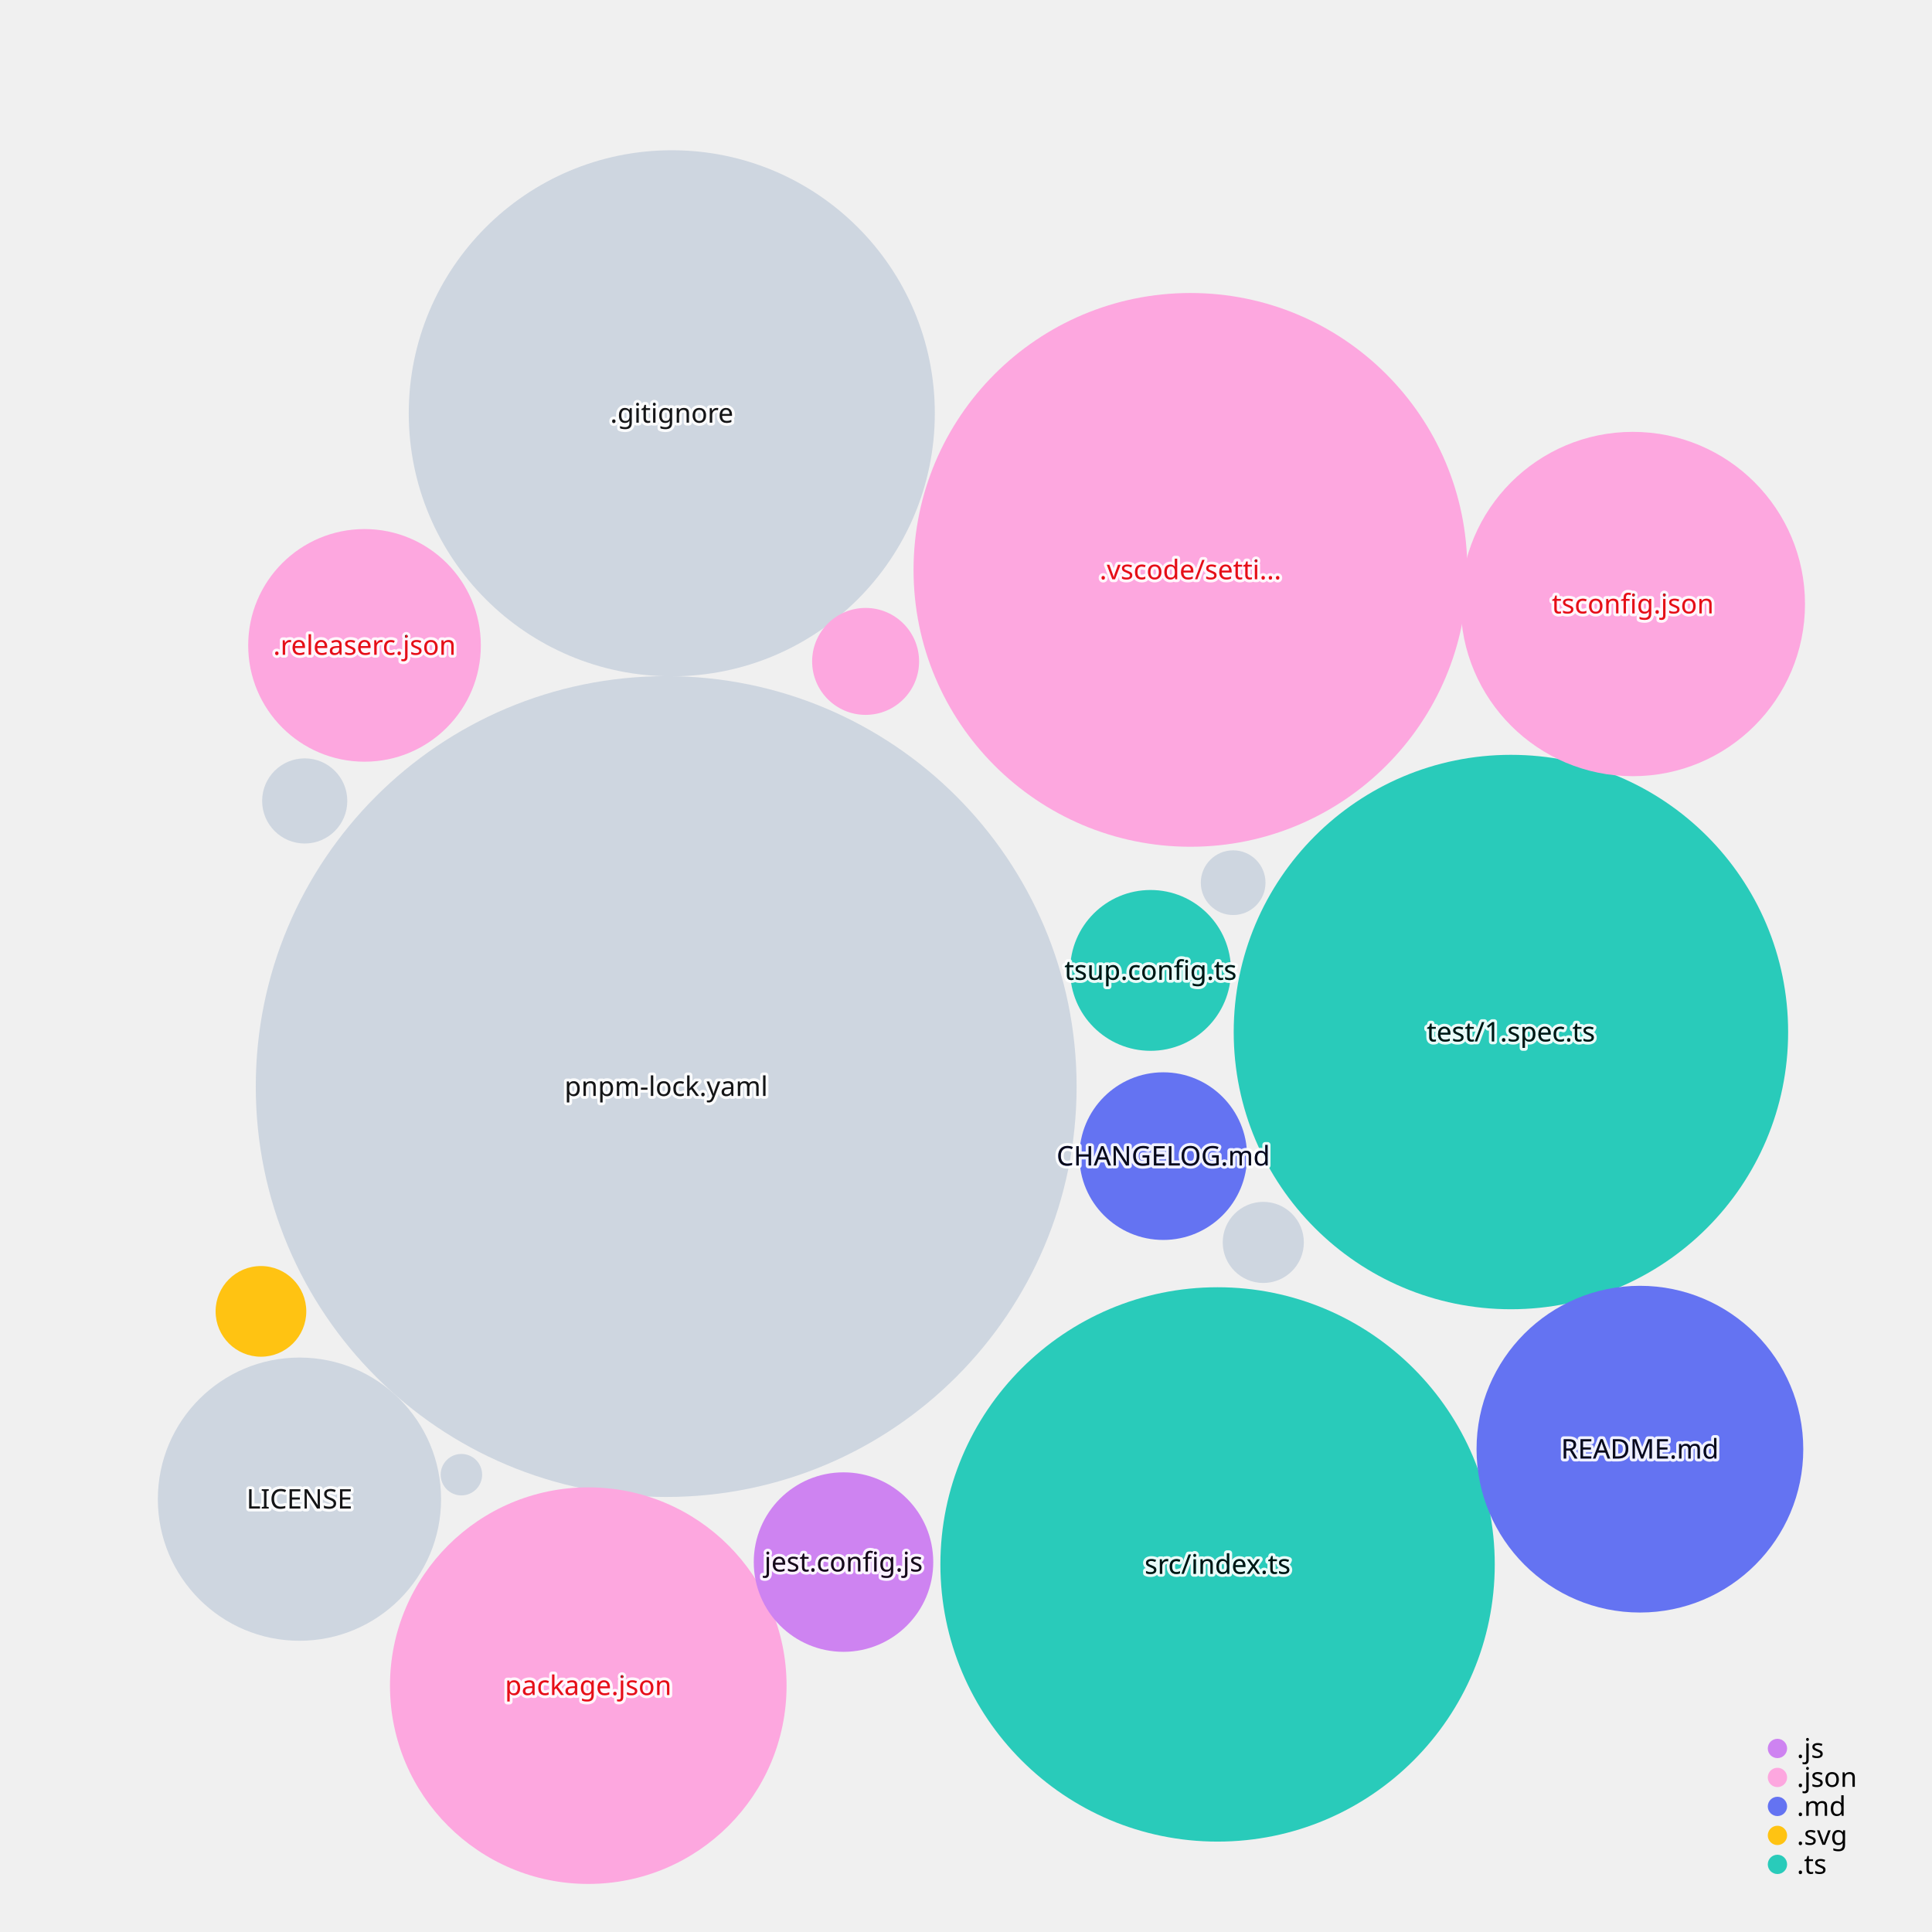
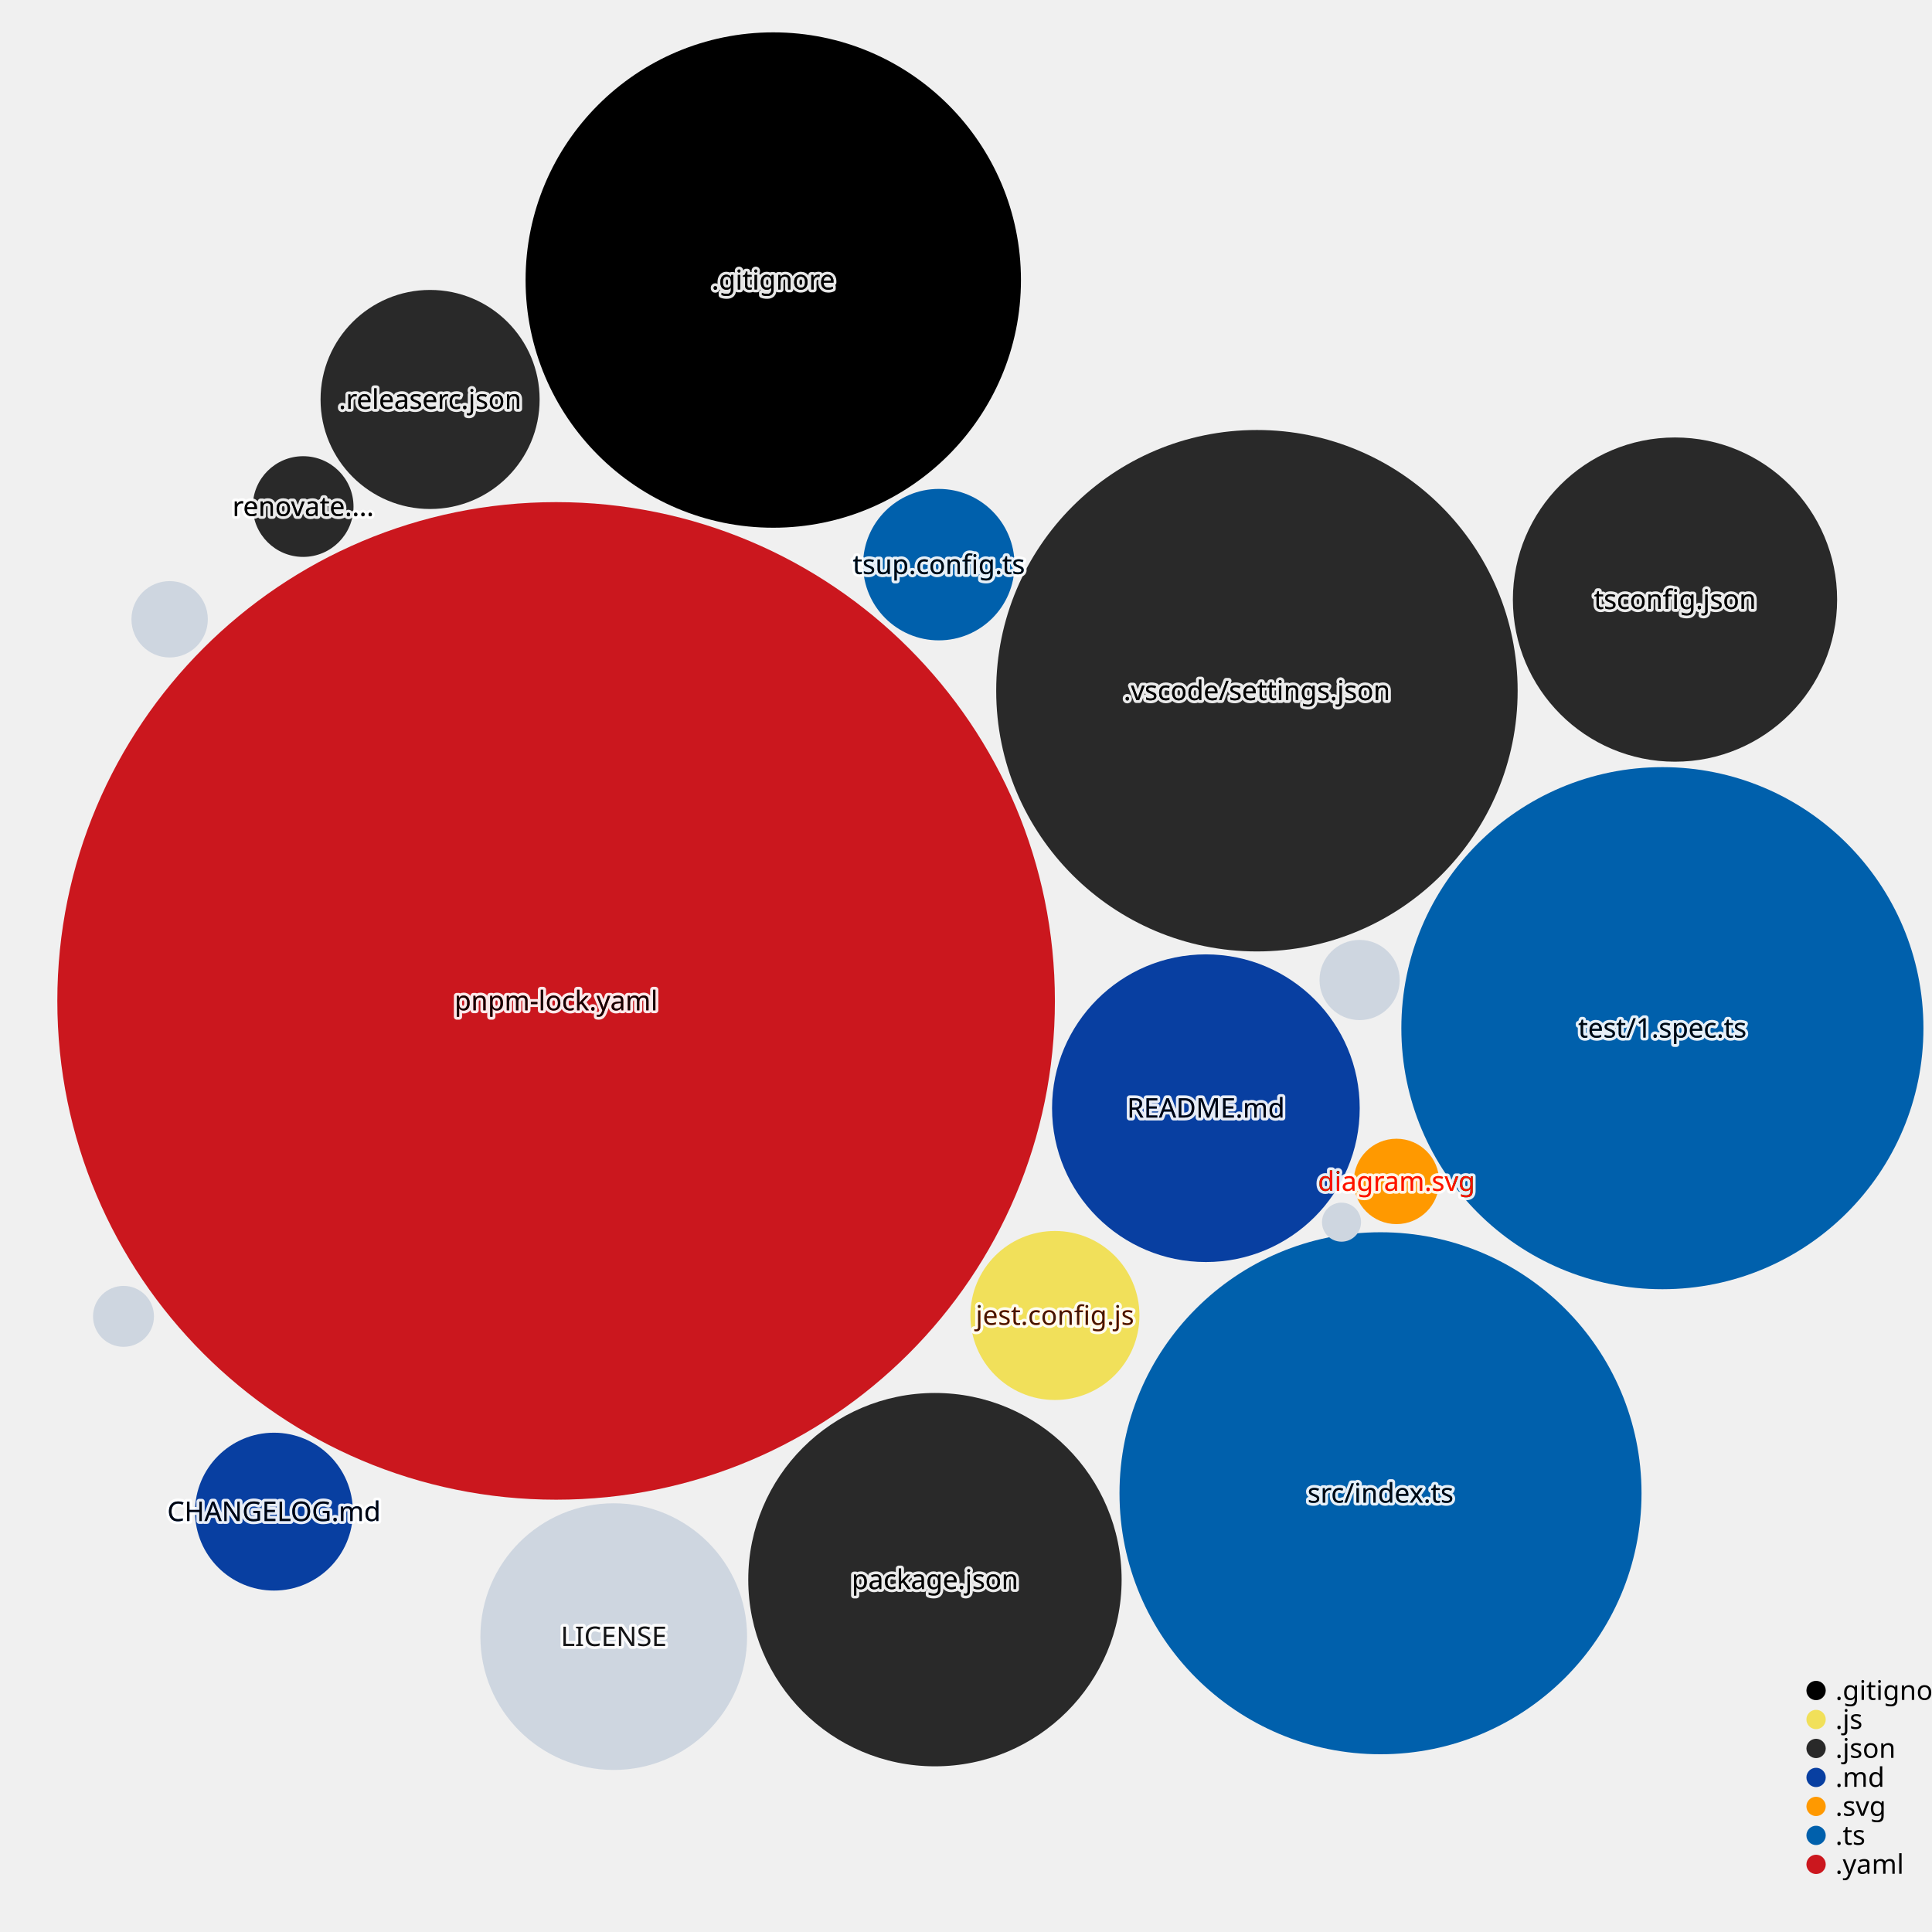
<svg xmlns="http://www.w3.org/2000/svg" width="1000" height="1000" style="background:white;font-family:sans-serif;overflow:visible">
  <defs>
    <filter id="glow" x="-50%" y="-50%" width="200%" height="200%">
      <feGaussianBlur stdDeviation="4" result="coloredBlur" />
      <feMerge>
        <feMergeNode in="coloredBlur" />
        <feMergeNode in="SourceGraphic" />
      </feMerge>
    </filter>
  </defs>
-   <g style="fill:#CED6E0;transition:transform 0s ease-out, fill 0.1s ease-out" transform="translate(344.818, 562.399)">
-     <circle style="transition:all 0.5s ease-out" r="212.429" stroke-width="0" stroke="#374151" />
+   <g style="fill:#cb171e;transition:transform 0s ease-out, fill 0.1s ease-out" transform="translate(287.8431, 518.0677)">
+     <circle style="transition:all 0.5s ease-out" r="258.171" stroke-width="0" stroke="#374151" />
  </g>
-   <g style="fill:#29CBBA;transition:transform 0s ease-out, fill 0.1s ease-out" transform="translate(782.0505, 534.1814)">
-     <circle style="transition:all 0.5s ease-out" r="143.484" stroke-width="0" stroke="#374151" />
+   <g style="fill:#0060ac;transition:transform 0s ease-out, fill 0.1s ease-out" transform="translate(860.4522, 532.1855)">
+     <circle style="transition:all 0.5s ease-out" r="135.114" stroke-width="0" stroke="#374151" />
  </g>
-   <g style="fill:#29CBBA;transition:transform 0s ease-out, fill 0.1s ease-out" transform="translate(630.2146, 809.7444)">
-     <circle style="transition:all 0.5s ease-out" r="143.467" stroke-width="0" stroke="#374151" />
+   <g style="fill:#0060ac;transition:transform 0s ease-out, fill 0.1s ease-out" transform="translate(714.5504, 772.9063)">
+     <circle style="transition:all 0.5s ease-out" r="135.097" stroke-width="0" stroke="#374151" />
  </g>
-   <g style="fill:#FDA7DF;transition:transform 0s ease-out, fill 0.1s ease-out" transform="translate(616.1615, 294.968)">
-     <circle style="transition:all 0.5s ease-out" r="143.31" stroke-width="0" stroke="#374151" />
+   <g style="fill:#292929;transition:transform 0s ease-out, fill 0.1s ease-out" transform="translate(650.5806, 357.5149)">
+     <circle style="transition:all 0.5s ease-out" r="134.949" stroke-width="0" stroke="#374151" />
  </g>
-   <g style="fill:#CED6E0;transition:transform 0s ease-out, fill 0.1s ease-out" transform="translate(347.7163, 213.9146)">
-     <circle style="transition:all 0.5s ease-out" r="136.143" stroke-width="0" stroke="#374151" />
+   <g style="fill:#000000;transition:transform 0s ease-out, fill 0.1s ease-out" transform="translate(400.2424, 144.949)">
+     <circle style="transition:all 0.5s ease-out" r="128.201" stroke-width="0" stroke="#374151" />
  </g>
-   <g style="fill:#FDA7DF;transition:transform 0s ease-out, fill 0.1s ease-out" transform="translate(304.4888, 872.488)">
-     <circle style="transition:all 0.5s ease-out" r="102.636" stroke-width="0" stroke="#374151" />
+   <g style="fill:#292929;transition:transform 0s ease-out, fill 0.1s ease-out" transform="translate(483.9258, 817.6242)">
+     <circle style="transition:all 0.5s ease-out" r="96.626" stroke-width="0" stroke="#374151" />
  </g>
-   <g style="fill:#FDA7DF;transition:transform 0s ease-out, fill 0.1s ease-out" transform="translate(845.1509, 312.642)">
-     <circle style="transition:all 0.5s ease-out" r="89.111" stroke-width="0" stroke="#374151" />
+   <g style="fill:#292929;transition:transform 0s ease-out, fill 0.1s ease-out" transform="translate(866.9773, 310.3443)">
+     <circle style="transition:all 0.5s ease-out" r="83.912" stroke-width="0" stroke="#374151" />
  </g>
-   <g style="fill:#6473F2;transition:transform 0s ease-out, fill 0.1s ease-out" transform="translate(848.8147, 750.0879)">
-     <circle style="transition:all 0.5s ease-out" r="84.556" stroke-width="0" stroke="#374151" />
+   <g style="fill:#083fa1;transition:transform 0s ease-out, fill 0.1s ease-out" transform="translate(624.1634, 573.6047)">
+     <circle style="transition:all 0.5s ease-out" r="79.623" stroke-width="0" stroke="#374151" />
  </g>
-   <g style="fill:#CED6E0;transition:transform 0s ease-out, fill 0.1s ease-out" transform="translate(154.999, 775.9668)">
-     <circle style="transition:all 0.5s ease-out" r="73.296" stroke-width="0" stroke="#374151" />
+   <g style="fill:#CED6E0;transition:transform 0s ease-out, fill 0.1s ease-out" transform="translate(317.6746, 847.1078)">
+     <circle style="transition:all 0.5s ease-out" r="69.02" stroke-width="0" stroke="#374151" />
  </g>
-   <g style="fill:#FDA7DF;transition:transform 0s ease-out, fill 0.1s ease-out" transform="translate(188.6741, 334.05)">
-     <circle style="transition:all 0.5s ease-out" r="60.207" stroke-width="0" stroke="#374151" />
+   <g style="fill:#292929;transition:transform 0s ease-out, fill 0.1s ease-out" transform="translate(222.6131, 206.7644)">
+     <circle style="transition:all 0.5s ease-out" r="56.695" stroke-width="0" stroke="#374151" />
  </g>
-   <g style="fill:#CE83F1;transition:transform 0s ease-out, fill 0.1s ease-out" transform="translate(436.5986, 808.5305)">
-     <circle style="transition:all 0.5s ease-out" r="46.453" stroke-width="0" stroke="#374151" />
+   <g style="fill:#f1e05a;transition:transform 0s ease-out, fill 0.1s ease-out" transform="translate(546.0312, 680.8942)">
+     <circle style="transition:all 0.5s ease-out" r="43.743" stroke-width="0" stroke="#374151" />
  </g>
-   <g style="fill:#6473F2;transition:transform 0s ease-out, fill 0.1s ease-out" transform="translate(602.1005, 598.4093)">
-     <circle style="transition:all 0.5s ease-out" r="43.388" stroke-width="0" stroke="#374151" />
+   <g style="fill:#083fa1;transition:transform 0s ease-out, fill 0.1s ease-out" transform="translate(141.8036, 782.4212)">
+     <circle style="transition:all 0.5s ease-out" r="40.857" stroke-width="0" stroke="#374151" />
  </g>
-   <g style="fill:#29CBBA;transition:transform 0s ease-out, fill 0.1s ease-out" transform="translate(595.5278, 502.2821)">
-     <circle style="transition:all 0.5s ease-out" r="41.621" stroke-width="0" stroke="#374151" />
+   <g style="fill:#0060ac;transition:transform 0s ease-out, fill 0.1s ease-out" transform="translate(485.9276, 292.2556)">
+     <circle style="transition:all 0.5s ease-out" r="39.193" stroke-width="0" stroke="#374151" />
  </g>
-   <g style="fill:#FDA7DF;transition:transform 0s ease-out, fill 0.1s ease-out" transform="translate(448.0419, 342.3404)">
-     <circle style="transition:all 0.5s ease-out" r="27.677" stroke-width="0" stroke="#374151" />
+   <g style="fill:#292929;transition:transform 0s ease-out, fill 0.1s ease-out" transform="translate(156.914, 262.1926)">
+     <circle style="transition:all 0.5s ease-out" r="26.063" stroke-width="0" stroke="#374151" />
  </g>
-   <g style="fill:#FFC312;transition:transform 0s ease-out, fill 0.1s ease-out" transform="translate(135.0632, 678.7682)">
-     <circle style="transition:all 0.5s ease-out" r="23.468" stroke-width="0" stroke="#374151" />
+   <g style="fill:#ff9900;transition:transform 0s ease-out, fill 0.1s ease-out" transform="translate(722.8071, 611.5047)">
+     <circle style="transition:all 0.5s ease-out" r="22.099" stroke-width="0" stroke="#374151" />
  </g>
-   <g style="fill:#CED6E0;transition:transform 0s ease-out, fill 0.1s ease-out" transform="translate(157.7217, 414.5632)">
-     <circle style="transition:all 0.5s ease-out" r="22.038" stroke-width="0" stroke="#374151" />
+   <g style="fill:#CED6E0;transition:transform 0s ease-out, fill 0.1s ease-out" transform="translate(703.7355, 507.2507)">
+     <circle style="transition:all 0.5s ease-out" r="20.752" stroke-width="0" stroke="#374151" />
  </g>
-   <g style="fill:#CED6E0;transition:transform 0s ease-out, fill 0.1s ease-out" transform="translate(653.8757, 643.0744)">
-     <circle style="transition:all 0.5s ease-out" r="20.99" stroke-width="0" stroke="#374151" />
+   <g style="fill:#CED6E0;transition:transform 0s ease-out, fill 0.1s ease-out" transform="translate(87.80391, 320.54)">
+     <circle style="transition:all 0.5s ease-out" r="19.766" stroke-width="0" stroke="#374151" />
  </g>
-   <g style="fill:#CED6E0;transition:transform 0s ease-out, fill 0.1s ease-out" transform="translate(638.2805, 456.8761)">
-     <circle style="transition:all 0.5s ease-out" r="16.745" stroke-width="0" stroke="#374151" />
+   <g style="fill:#CED6E0;transition:transform 0s ease-out, fill 0.1s ease-out" transform="translate(63.92733, 681.3483)">
+     <circle style="transition:all 0.5s ease-out" r="15.768" stroke-width="0" stroke="#374151" />
  </g>
-   <g style="fill:#CED6E0;transition:transform 0s ease-out, fill 0.1s ease-out" transform="translate(238.8226, 763.2925)">
-     <circle style="transition:all 0.5s ease-out" r="10.731" stroke-width="0" stroke="#374151" />
+   <g style="fill:#CED6E0;transition:transform 0s ease-out, fill 0.1s ease-out" transform="translate(694.3668, 632.5898)">
+     <circle style="transition:all 0.5s ease-out" r="10.105" stroke-width="0" stroke="#374151" />
  </g>
-   <g style="fill:#CED6E0;transition:transform 0s ease-out, fill 0.1s ease-out" transform="translate(344.818, 562.399)">
+   <g style="fill:#cb171e;transition:transform 0s ease-out" transform="translate(287.8431, 518.0677)">
    <text style="pointer-events:none;opacity:0.9;font-size:14px;font-weight:500;transition:all 0.5s ease-out" fill="#4B5563" text-anchor="middle" dominant-baseline="middle" stroke="white" stroke-width="3" stroke-linejoin="round">pnpm-lock.yaml</text>
    <text style="pointer-events:none;opacity:1;font-size:14px;font-weight:500;transition:all 0.5s ease-out" text-anchor="middle" dominant-baseline="middle">pnpm-lock.yaml</text>
    <text style="pointer-events:none;opacity:0.9;font-size:14px;font-weight:500;mix-blend-mode:color-burn;transition:all 0.5s ease-out" fill="#110101" text-anchor="middle" dominant-baseline="middle">pnpm-lock.yaml</text>
  </g>
-   <g style="fill:#29CBBA;transition:transform 0s ease-out, fill 0.1s ease-out" transform="translate(782.0505, 534.1814)">
+   <g style="fill:#0060ac;transition:transform 0s ease-out" transform="translate(860.4522, 532.1855)">
    <text style="pointer-events:none;opacity:0.9;font-size:14px;font-weight:500;transition:all 0.5s ease-out" fill="#4B5563" text-anchor="middle" dominant-baseline="middle" stroke="white" stroke-width="3" stroke-linejoin="round">test/1.spec.ts</text>
    <text style="pointer-events:none;opacity:1;font-size:14px;font-weight:500;transition:all 0.5s ease-out" text-anchor="middle" dominant-baseline="middle">test/1.spec.ts</text>
    <text style="pointer-events:none;opacity:0.9;font-size:14px;font-weight:500;mix-blend-mode:color-burn;transition:all 0.5s ease-out" fill="#110101" text-anchor="middle" dominant-baseline="middle">test/1.spec.ts</text>
  </g>
-   <g style="fill:#29CBBA;transition:transform 0s ease-out, fill 0.1s ease-out" transform="translate(630.2146, 809.7444)">
+   <g style="fill:#0060ac;transition:transform 0s ease-out" transform="translate(714.5504, 772.9063)">
    <text style="pointer-events:none;opacity:0.9;font-size:14px;font-weight:500;transition:all 0.5s ease-out" fill="#4B5563" text-anchor="middle" dominant-baseline="middle" stroke="white" stroke-width="3" stroke-linejoin="round">src/index.ts</text>
    <text style="pointer-events:none;opacity:1;font-size:14px;font-weight:500;transition:all 0.5s ease-out" text-anchor="middle" dominant-baseline="middle">src/index.ts</text>
    <text style="pointer-events:none;opacity:0.9;font-size:14px;font-weight:500;mix-blend-mode:color-burn;transition:all 0.5s ease-out" fill="#110101" text-anchor="middle" dominant-baseline="middle">src/index.ts</text>
  </g>
-   <g style="fill:#FDA7DF;transition:transform 0s ease-out, fill 0.1s ease-out" transform="translate(616.1615, 294.968)">
-     <text style="pointer-events:none;opacity:0.9;font-size:14px;font-weight:500;transition:all 0.5s ease-out" fill="#4B5563" text-anchor="middle" dominant-baseline="middle" stroke="white" stroke-width="3" stroke-linejoin="round">.vscode/setti...</text>
-     <text style="pointer-events:none;opacity:1;font-size:14px;font-weight:500;transition:all 0.5s ease-out" text-anchor="middle" dominant-baseline="middle">.vscode/setti...</text>
-     <text style="pointer-events:none;opacity:0.9;font-size:14px;font-weight:500;mix-blend-mode:color-burn;transition:all 0.5s ease-out" fill="#110101" text-anchor="middle" dominant-baseline="middle">.vscode/setti...</text>
+   <g style="fill:#292929;transition:transform 0s ease-out" transform="translate(650.5806, 357.5149)">
+     <text style="pointer-events:none;opacity:0.9;font-size:14px;font-weight:500;transition:all 0.5s ease-out" fill="#4B5563" text-anchor="middle" dominant-baseline="middle" stroke="white" stroke-width="3" stroke-linejoin="round">.vscode/settings.json</text>
+     <text style="pointer-events:none;opacity:1;font-size:14px;font-weight:500;transition:all 0.5s ease-out" text-anchor="middle" dominant-baseline="middle">.vscode/settings.json</text>
+     <text style="pointer-events:none;opacity:0.9;font-size:14px;font-weight:500;mix-blend-mode:color-burn;transition:all 0.5s ease-out" fill="#110101" text-anchor="middle" dominant-baseline="middle">.vscode/settings.json</text>
  </g>
-   <g style="fill:#CED6E0;transition:transform 0s ease-out, fill 0.1s ease-out" transform="translate(347.7163, 213.9146)">
+   <g style="fill:#000000;transition:transform 0s ease-out" transform="translate(400.2424, 144.949)">
    <text style="pointer-events:none;opacity:0.9;font-size:14px;font-weight:500;transition:all 0.5s ease-out" fill="#4B5563" text-anchor="middle" dominant-baseline="middle" stroke="white" stroke-width="3" stroke-linejoin="round">.gitignore</text>
    <text style="pointer-events:none;opacity:1;font-size:14px;font-weight:500;transition:all 0.5s ease-out" text-anchor="middle" dominant-baseline="middle">.gitignore</text>
    <text style="pointer-events:none;opacity:0.9;font-size:14px;font-weight:500;mix-blend-mode:color-burn;transition:all 0.5s ease-out" fill="#110101" text-anchor="middle" dominant-baseline="middle">.gitignore</text>
  </g>
-   <g style="fill:#FDA7DF;transition:transform 0s ease-out, fill 0.1s ease-out" transform="translate(304.4888, 872.488)">
+   <g style="fill:#292929;transition:transform 0s ease-out" transform="translate(483.9258, 817.6242)">
    <text style="pointer-events:none;opacity:0.9;font-size:14px;font-weight:500;transition:all 0.5s ease-out" fill="#4B5563" text-anchor="middle" dominant-baseline="middle" stroke="white" stroke-width="3" stroke-linejoin="round">package.json</text>
    <text style="pointer-events:none;opacity:1;font-size:14px;font-weight:500;transition:all 0.5s ease-out" text-anchor="middle" dominant-baseline="middle">package.json</text>
    <text style="pointer-events:none;opacity:0.9;font-size:14px;font-weight:500;mix-blend-mode:color-burn;transition:all 0.5s ease-out" fill="#110101" text-anchor="middle" dominant-baseline="middle">package.json</text>
  </g>
-   <g style="fill:#FDA7DF;transition:transform 0s ease-out, fill 0.1s ease-out" transform="translate(845.1509, 312.642)">
+   <g style="fill:#292929;transition:transform 0s ease-out" transform="translate(866.9773, 310.3443)">
    <text style="pointer-events:none;opacity:0.9;font-size:14px;font-weight:500;transition:all 0.5s ease-out" fill="#4B5563" text-anchor="middle" dominant-baseline="middle" stroke="white" stroke-width="3" stroke-linejoin="round">tsconfig.json</text>
    <text style="pointer-events:none;opacity:1;font-size:14px;font-weight:500;transition:all 0.5s ease-out" text-anchor="middle" dominant-baseline="middle">tsconfig.json</text>
    <text style="pointer-events:none;opacity:0.9;font-size:14px;font-weight:500;mix-blend-mode:color-burn;transition:all 0.5s ease-out" fill="#110101" text-anchor="middle" dominant-baseline="middle">tsconfig.json</text>
  </g>
-   <g style="fill:#6473F2;transition:transform 0s ease-out, fill 0.1s ease-out" transform="translate(848.8147, 750.0879)">
+   <g style="fill:#083fa1;transition:transform 0s ease-out" transform="translate(624.1634, 573.6047)">
    <text style="pointer-events:none;opacity:0.9;font-size:14px;font-weight:500;transition:all 0.5s ease-out" fill="#4B5563" text-anchor="middle" dominant-baseline="middle" stroke="white" stroke-width="3" stroke-linejoin="round">README.md</text>
    <text style="pointer-events:none;opacity:1;font-size:14px;font-weight:500;transition:all 0.5s ease-out" text-anchor="middle" dominant-baseline="middle">README.md</text>
    <text style="pointer-events:none;opacity:0.9;font-size:14px;font-weight:500;mix-blend-mode:color-burn;transition:all 0.5s ease-out" fill="#110101" text-anchor="middle" dominant-baseline="middle">README.md</text>
  </g>
-   <g style="fill:#CED6E0;transition:transform 0s ease-out, fill 0.1s ease-out" transform="translate(154.999, 775.9668)">
+   <g style="fill:#CED6E0;transition:transform 0s ease-out" transform="translate(317.6746, 847.1078)">
    <text style="pointer-events:none;opacity:0.9;font-size:14px;font-weight:500;transition:all 0.5s ease-out" fill="#4B5563" text-anchor="middle" dominant-baseline="middle" stroke="white" stroke-width="3" stroke-linejoin="round">LICENSE</text>
    <text style="pointer-events:none;opacity:1;font-size:14px;font-weight:500;transition:all 0.5s ease-out" text-anchor="middle" dominant-baseline="middle">LICENSE</text>
    <text style="pointer-events:none;opacity:0.9;font-size:14px;font-weight:500;mix-blend-mode:color-burn;transition:all 0.5s ease-out" fill="#110101" text-anchor="middle" dominant-baseline="middle">LICENSE</text>
  </g>
-   <g style="fill:#FDA7DF;transition:transform 0s ease-out, fill 0.1s ease-out" transform="translate(188.6741, 334.05)">
+   <g style="fill:#292929;transition:transform 0s ease-out" transform="translate(222.6131, 206.7644)">
    <text style="pointer-events:none;opacity:0.9;font-size:14px;font-weight:500;transition:all 0.5s ease-out" fill="#4B5563" text-anchor="middle" dominant-baseline="middle" stroke="white" stroke-width="3" stroke-linejoin="round">.releaserc.json</text>
    <text style="pointer-events:none;opacity:1;font-size:14px;font-weight:500;transition:all 0.5s ease-out" text-anchor="middle" dominant-baseline="middle">.releaserc.json</text>
    <text style="pointer-events:none;opacity:0.9;font-size:14px;font-weight:500;mix-blend-mode:color-burn;transition:all 0.5s ease-out" fill="#110101" text-anchor="middle" dominant-baseline="middle">.releaserc.json</text>
  </g>
-   <g style="fill:#CE83F1;transition:transform 0s ease-out, fill 0.1s ease-out" transform="translate(436.5986, 808.5305)">
+   <g style="fill:#f1e05a;transition:transform 0s ease-out" transform="translate(546.0312, 680.8942)">
    <text style="pointer-events:none;opacity:0.9;font-size:14px;font-weight:500;transition:all 0.5s ease-out" fill="#4B5563" text-anchor="middle" dominant-baseline="middle" stroke="white" stroke-width="3" stroke-linejoin="round">jest.config.js</text>
    <text style="pointer-events:none;opacity:1;font-size:14px;font-weight:500;transition:all 0.5s ease-out" text-anchor="middle" dominant-baseline="middle">jest.config.js</text>
    <text style="pointer-events:none;opacity:0.9;font-size:14px;font-weight:500;mix-blend-mode:color-burn;transition:all 0.5s ease-out" fill="#110101" text-anchor="middle" dominant-baseline="middle">jest.config.js</text>
  </g>
-   <g style="fill:#6473F2;transition:transform 0s ease-out, fill 0.1s ease-out" transform="translate(602.1005, 598.4093)">
+   <g style="fill:#083fa1;transition:transform 0s ease-out" transform="translate(141.8036, 782.4212)">
    <text style="pointer-events:none;opacity:0.9;font-size:14px;font-weight:500;transition:all 0.5s ease-out" fill="#4B5563" text-anchor="middle" dominant-baseline="middle" stroke="white" stroke-width="3" stroke-linejoin="round">CHANGELOG.md</text>
    <text style="pointer-events:none;opacity:1;font-size:14px;font-weight:500;transition:all 0.5s ease-out" text-anchor="middle" dominant-baseline="middle">CHANGELOG.md</text>
    <text style="pointer-events:none;opacity:0.9;font-size:14px;font-weight:500;mix-blend-mode:color-burn;transition:all 0.5s ease-out" fill="#110101" text-anchor="middle" dominant-baseline="middle">CHANGELOG.md</text>
  </g>
-   <g style="fill:#29CBBA;transition:transform 0s ease-out, fill 0.1s ease-out" transform="translate(595.5278, 502.2821)">
+   <g style="fill:#0060ac;transition:transform 0s ease-out" transform="translate(485.9276, 292.2556)">
    <text style="pointer-events:none;opacity:0.9;font-size:14px;font-weight:500;transition:all 0.5s ease-out" fill="#4B5563" text-anchor="middle" dominant-baseline="middle" stroke="white" stroke-width="3" stroke-linejoin="round">tsup.config.ts</text>
    <text style="pointer-events:none;opacity:1;font-size:14px;font-weight:500;transition:all 0.5s ease-out" text-anchor="middle" dominant-baseline="middle">tsup.config.ts</text>
    <text style="pointer-events:none;opacity:0.9;font-size:14px;font-weight:500;mix-blend-mode:color-burn;transition:all 0.5s ease-out" fill="#110101" text-anchor="middle" dominant-baseline="middle">tsup.config.ts</text>
  </g>
-   <g transform="translate(920, 905)">
+   <g style="fill:#292929;transition:transform 0s ease-out" transform="translate(156.914, 262.1926)">
+     <text style="pointer-events:none;opacity:0.9;font-size:14px;font-weight:500;transition:all 0.5s ease-out" fill="#4B5563" text-anchor="middle" dominant-baseline="middle" stroke="white" stroke-width="3" stroke-linejoin="round">renovate....</text>
+     <text style="pointer-events:none;opacity:1;font-size:14px;font-weight:500;transition:all 0.5s ease-out" text-anchor="middle" dominant-baseline="middle">renovate....</text>
+     <text style="pointer-events:none;opacity:0.9;font-size:14px;font-weight:500;mix-blend-mode:color-burn;transition:all 0.5s ease-out" fill="#110101" text-anchor="middle" dominant-baseline="middle">renovate....</text>
+   </g>
+   <g style="fill:#ff9900;transition:transform 0s ease-out" transform="translate(722.8071, 611.5047)">
+     <text style="pointer-events:none;opacity:0.9;font-size:14px;font-weight:500;transition:all 0.5s ease-out" fill="#4B5563" text-anchor="middle" dominant-baseline="middle" stroke="white" stroke-width="3" stroke-linejoin="round">diagram.svg</text>
+     <text style="pointer-events:none;opacity:1;font-size:14px;font-weight:500;transition:all 0.5s ease-out" text-anchor="middle" dominant-baseline="middle">diagram.svg</text>
+     <text style="pointer-events:none;opacity:0.9;font-size:14px;font-weight:500;mix-blend-mode:color-burn;transition:all 0.5s ease-out" fill="#110101" text-anchor="middle" dominant-baseline="middle">diagram.svg</text>
+   </g>
+   <g transform="translate(940, 875)">
    <g transform="translate(0, 0)">
-       <circle r="5" fill="#CE83F1" />
+       <circle r="5" fill="#000000" />
+       <text x="10" style="font-size:14px;font-weight:300" dominant-baseline="middle">.gitignore</text>
+     </g>
+     <g transform="translate(0, 15)">
+       <circle r="5" fill="#f1e05a" />
      <text x="10" style="font-size:14px;font-weight:300" dominant-baseline="middle">.js</text>
    </g>
-     <g transform="translate(0, 15)">
-       <circle r="5" fill="#FDA7DF" />
+     <g transform="translate(0, 30)">
+       <circle r="5" fill="#292929" />
      <text x="10" style="font-size:14px;font-weight:300" dominant-baseline="middle">.json</text>
    </g>
-     <g transform="translate(0, 30)">
-       <circle r="5" fill="#6473F2" />
+     <g transform="translate(0, 45)">
+       <circle r="5" fill="#083fa1" />
      <text x="10" style="font-size:14px;font-weight:300" dominant-baseline="middle">.md</text>
    </g>
-     <g transform="translate(0, 45)">
-       <circle r="5" fill="#FFC312" />
+     <g transform="translate(0, 60)">
+       <circle r="5" fill="#ff9900" />
      <text x="10" style="font-size:14px;font-weight:300" dominant-baseline="middle">.svg</text>
    </g>
-     <g transform="translate(0, 60)">
-       <circle r="5" fill="#29CBBA" />
+     <g transform="translate(0, 75)">
+       <circle r="5" fill="#0060ac" />
      <text x="10" style="font-size:14px;font-weight:300" dominant-baseline="middle">.ts</text>
    </g>
-     <div class="w-20 whitespace-nowrap text-sm text-gray-500 font-light italic">each dot sized by file size</div>
+     <g transform="translate(0, 90)">
+       <circle r="5" fill="#cb171e" />
+       <text x="10" style="font-size:14px;font-weight:300" dominant-baseline="middle">.yaml</text>
+     </g>
+     <g fill="#9CA3AF" style="font-weight:300;font-style:italic;font-size:12px">each dot sized by file size</g>
  </g>
</svg>
